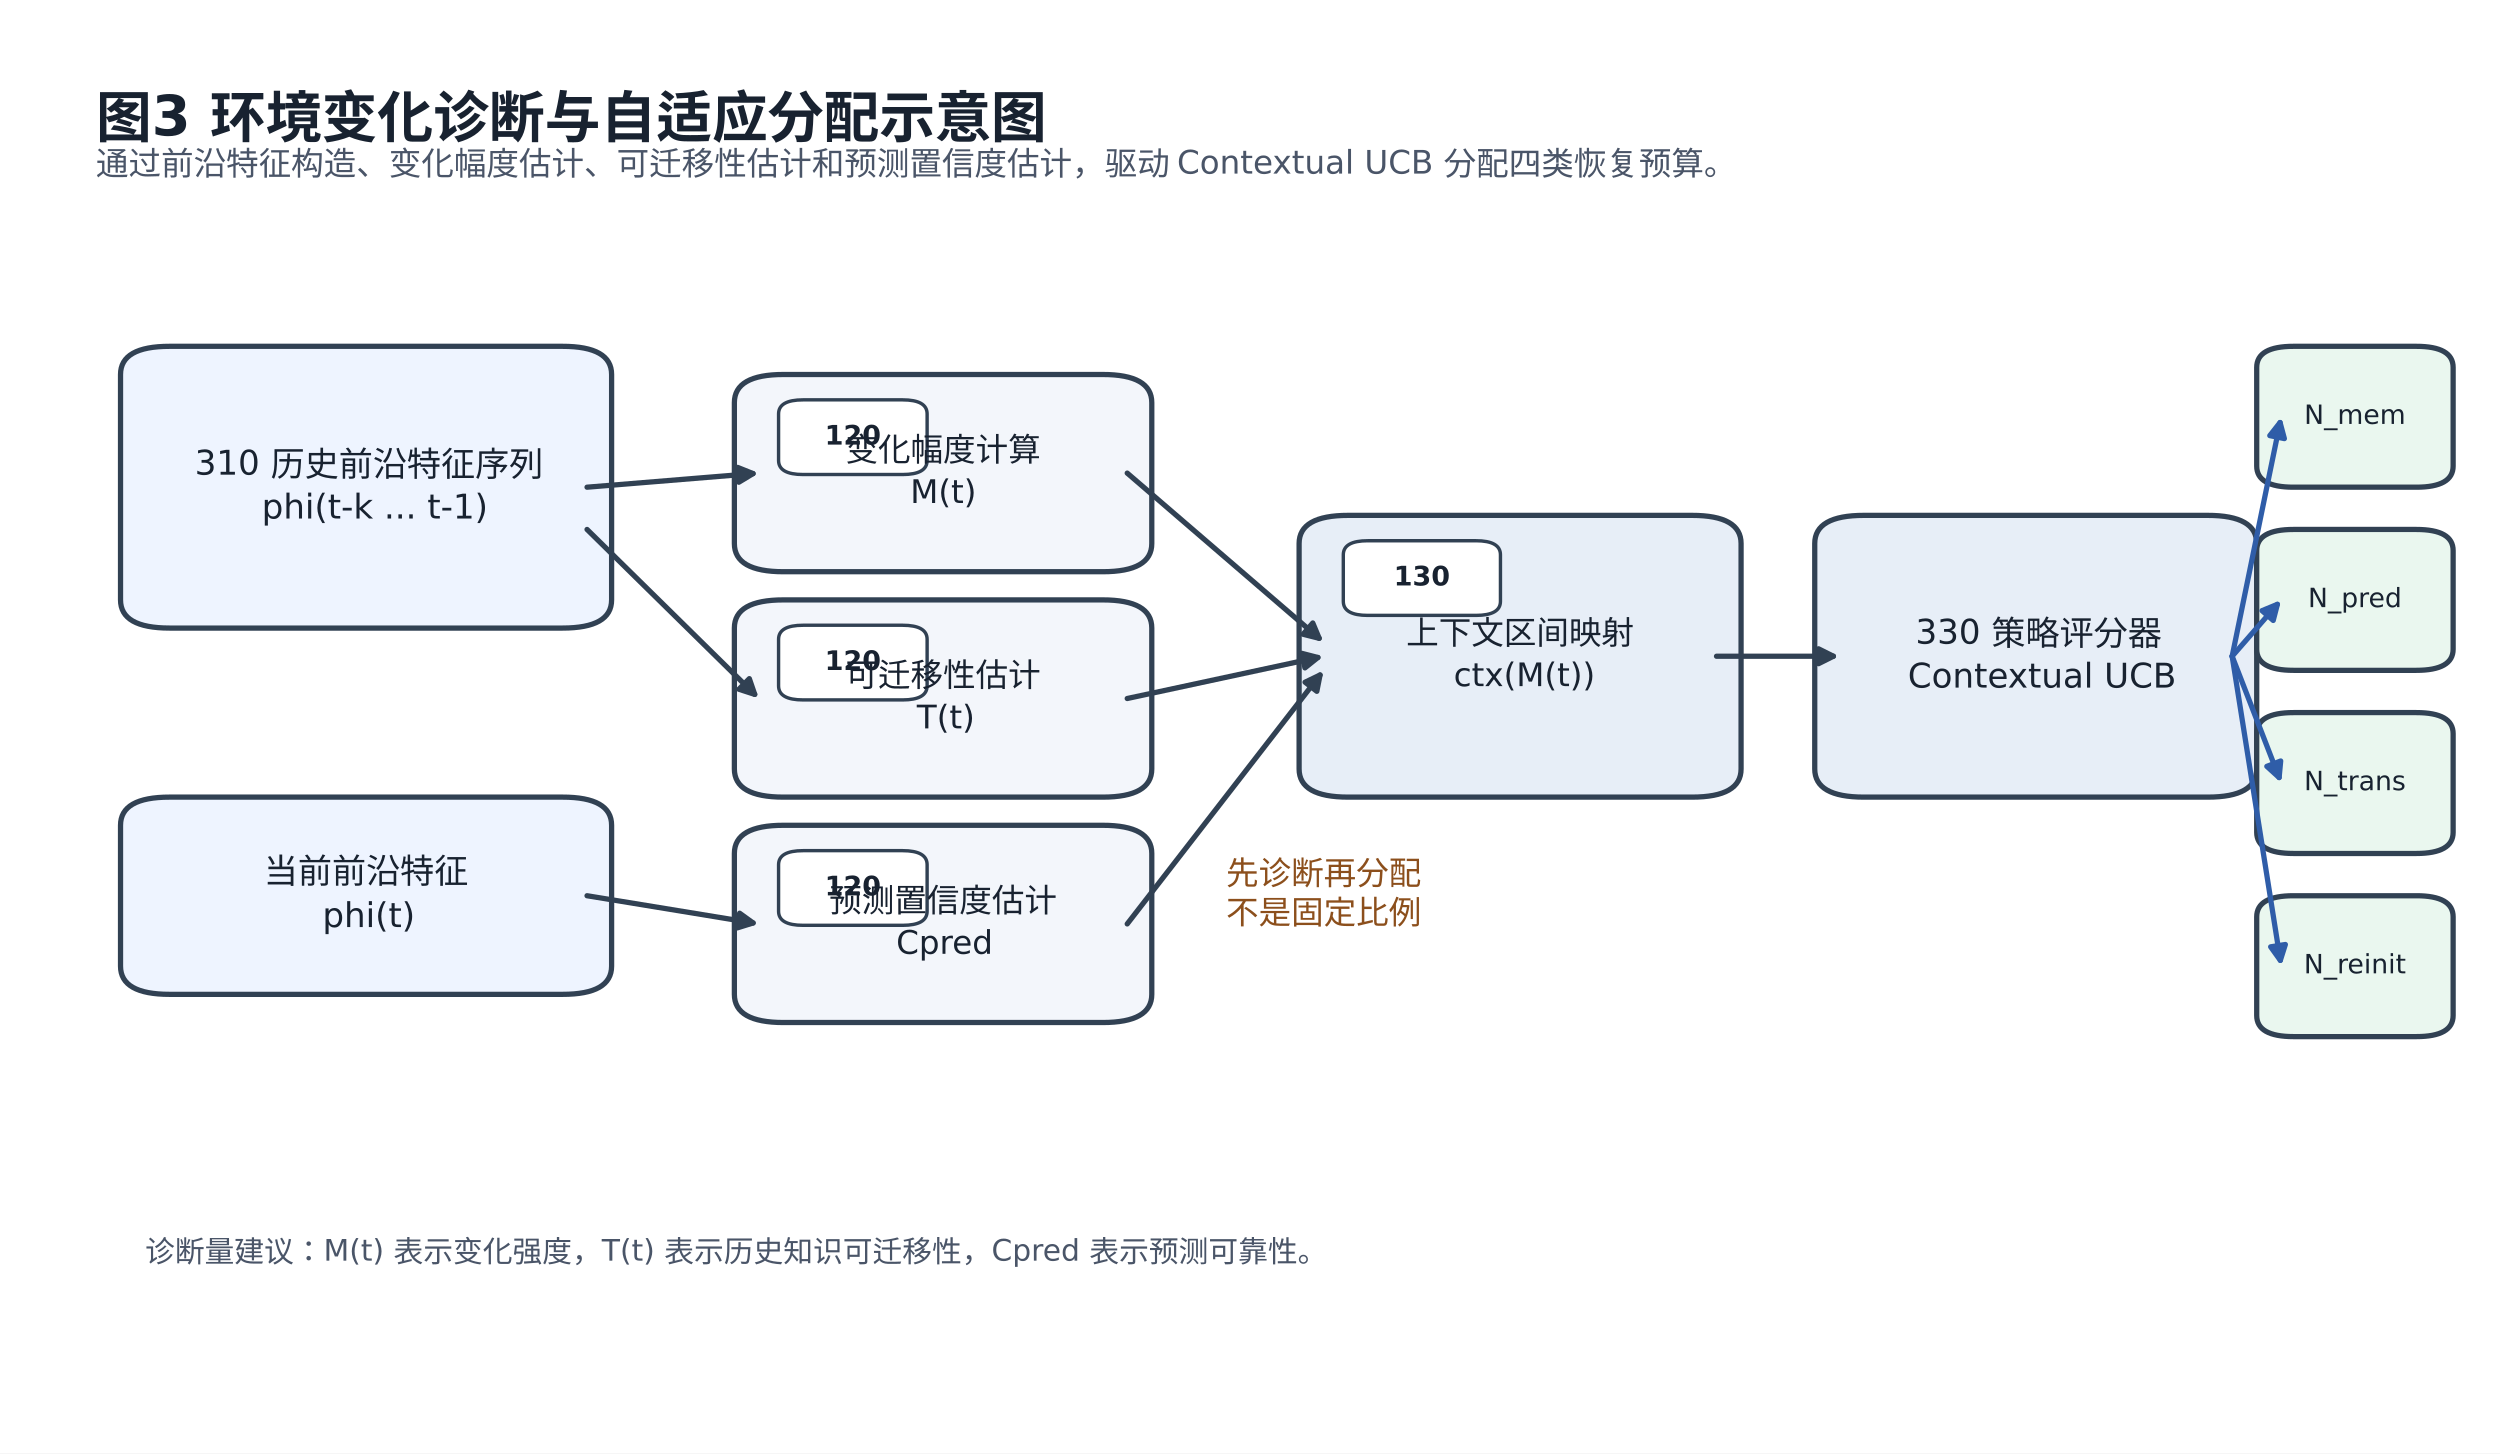
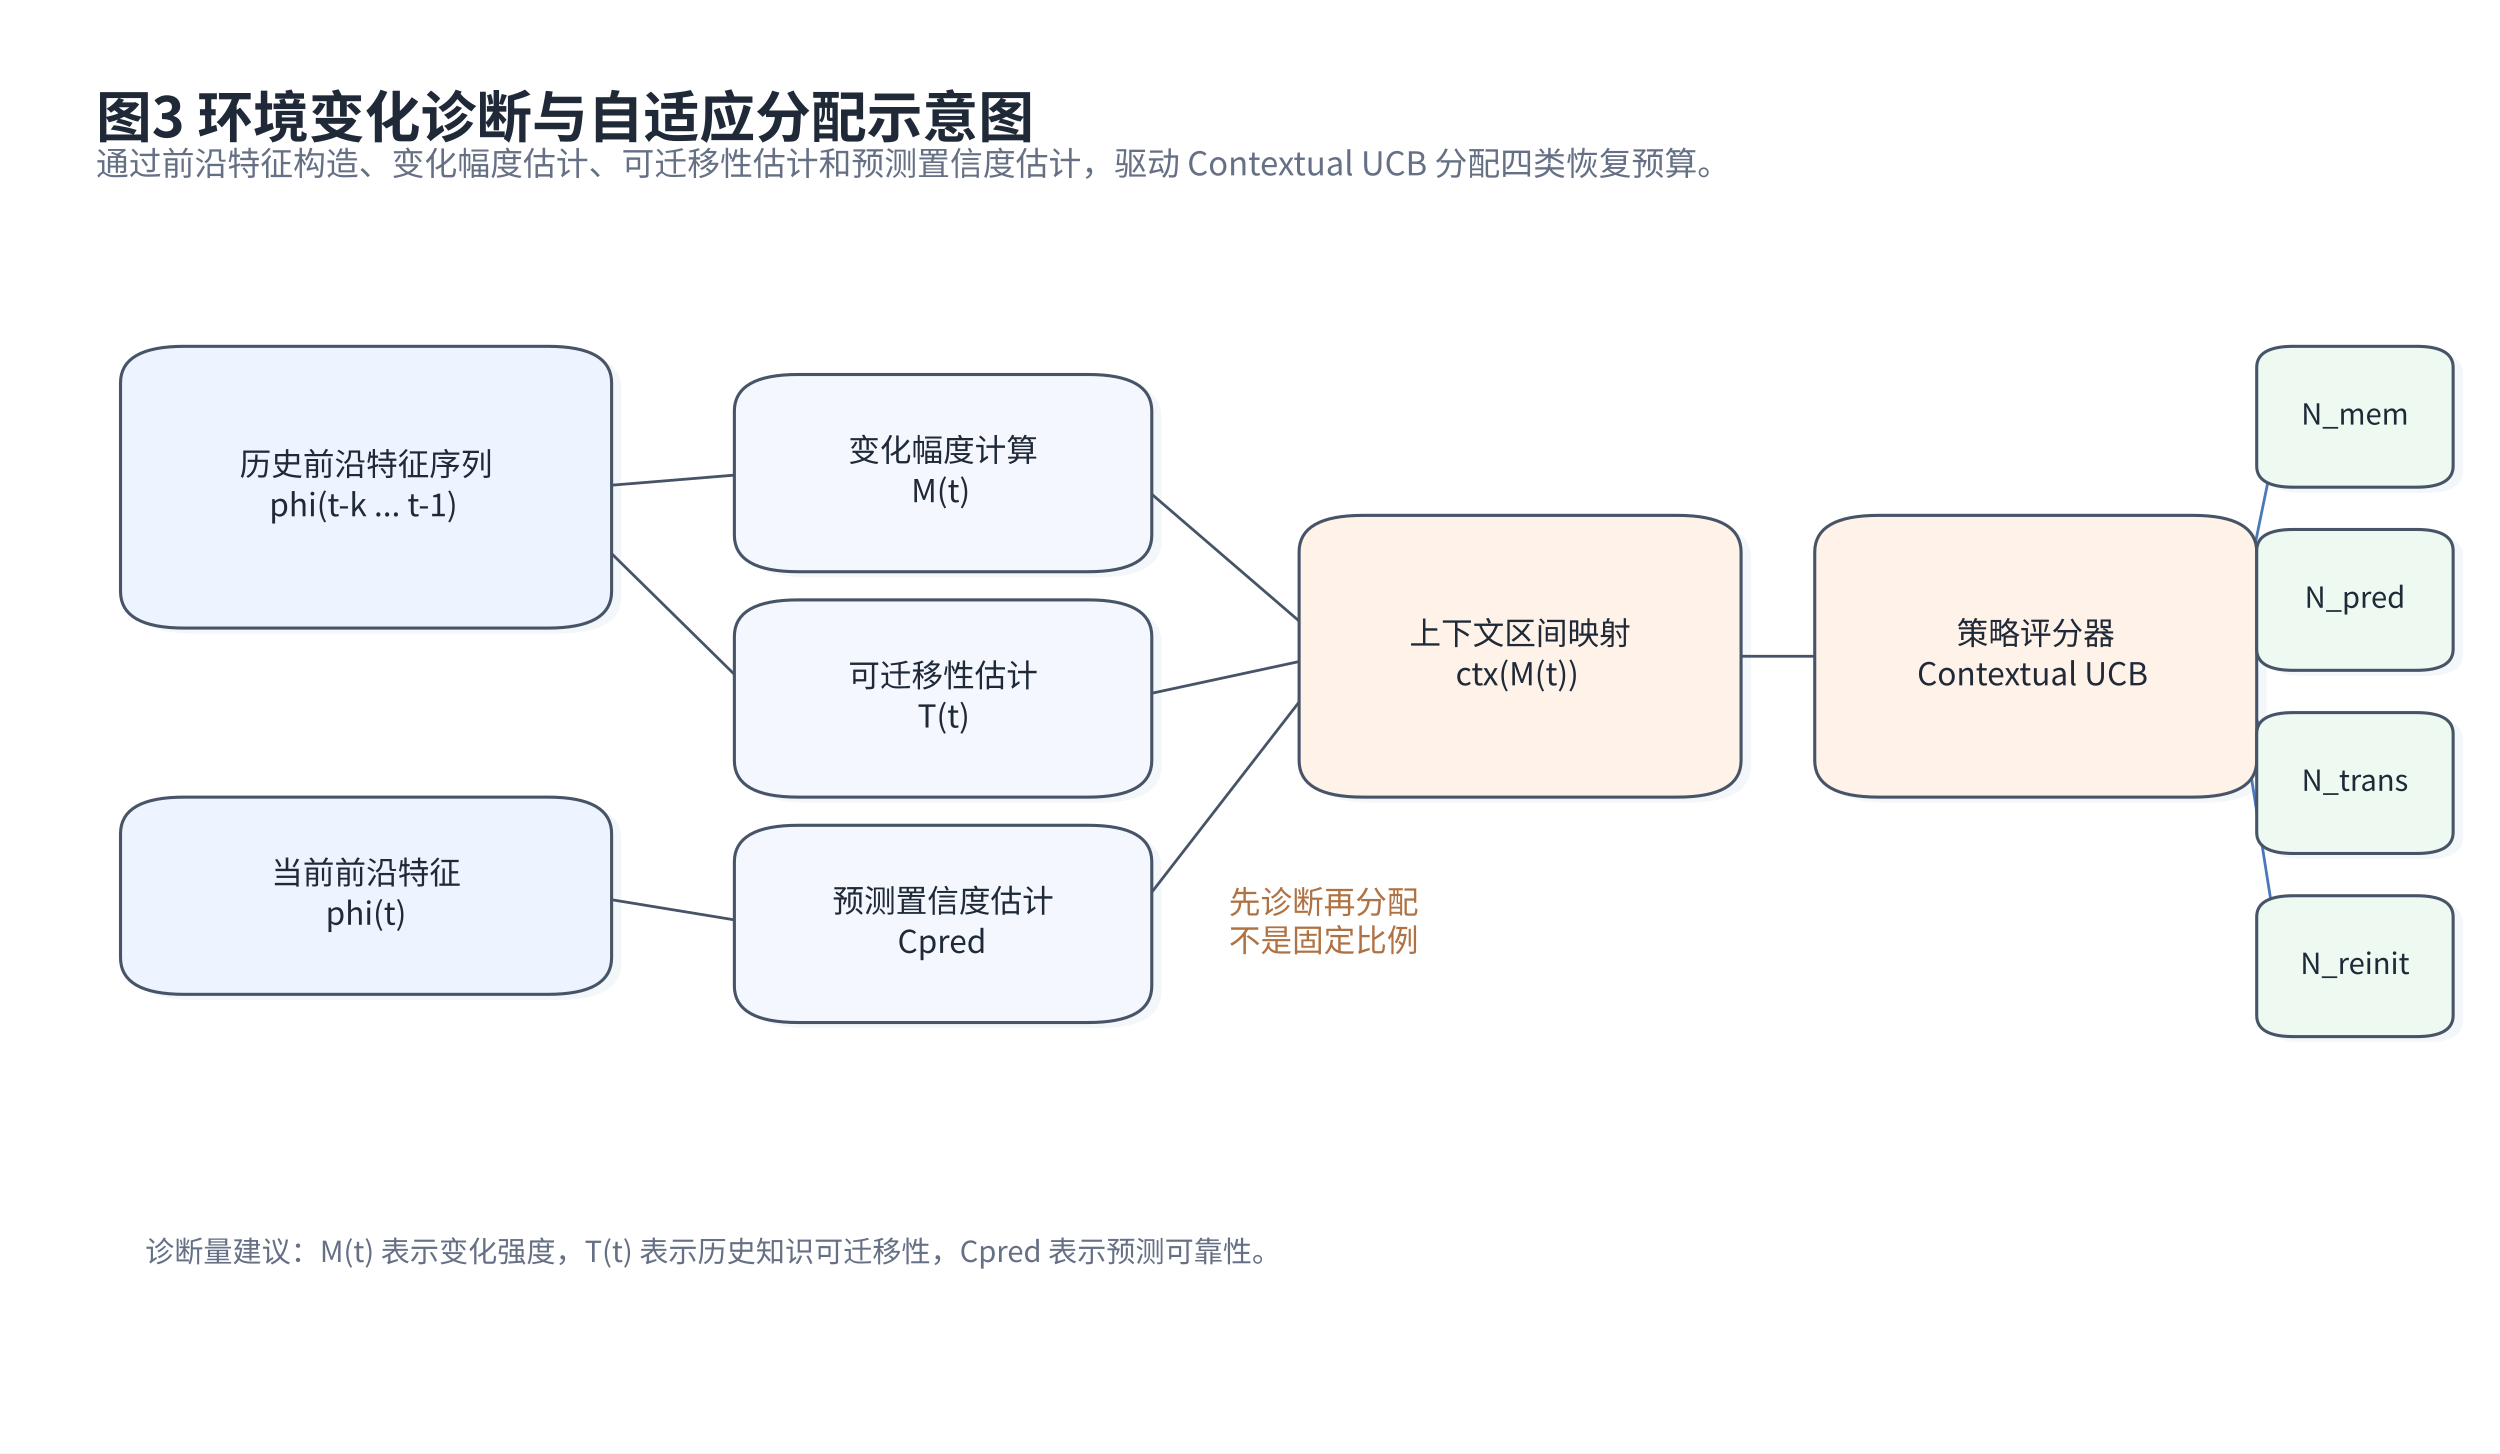
<svg xmlns="http://www.w3.org/2000/svg" width="806.76pt" height="469.008pt" viewBox="0 0 806.76 469.008" version="1.1">
  <defs>
    <style type="text/css">*{stroke-linejoin: round; stroke-linecap: butt}</style>
  </defs>
  <g id="figure_1">
    <g id="patch_1">
      <path d="M 0 469.008  L 806.76 469.008  L 806.76 -0  L 0 -0  z " style="fill: #ffffff" />
    </g>
    <g id="axes_1">
      <g id="patch_2">
-         <path d="M 54.742 202.681  L 181.519 202.681  Q 197.366 202.681 197.366 193.589  L 197.366 120.852  Q 197.366 111.76 181.519 111.76  L 54.742 111.76  Q 38.894 111.76 38.894 120.852  L 38.894 193.589  Q 38.894 202.681 54.742 202.681  z " clip-path="url(#p47628102df)" style="fill: #eef4ff; stroke: #314153; stroke-width: 1.7; stroke-linejoin: miter" />
+         <path d="M 62.665 204.5  L 179.934 204.5  Q 200.536 204.5 200.536 192.68  L 200.536 125.398  Q 200.536 113.578 179.934 113.578  L 62.665 113.578  Q 42.064 113.578 42.064 125.398  L 42.064 192.68  Q 42.064 204.5 62.665 204.5  z " clip-path="url(#p1133ccd5e0)" style="fill: #dfe7f1; opacity: 0.35" />
      </g>
      <g id="patch_3">
-         <path d="M 54.742 320.88  L 181.519 320.88  Q 197.366 320.88 197.366 311.787  L 197.366 266.327  Q 197.366 257.234 181.519 257.234  L 54.742 257.234  Q 38.894 257.234 38.894 266.327  L 38.894 311.787  Q 38.894 320.88 54.742 320.88  z " clip-path="url(#p47628102df)" style="fill: #eef4ff; stroke: #314153; stroke-width: 1.7; stroke-linejoin: miter" />
+         <path d="M 62.665 322.698  L 179.934 322.698  Q 200.536 322.698 200.536 310.878  L 200.536 270.873  Q 200.536 259.053 179.934 259.053  L 62.665 259.053  Q 42.064 259.053 42.064 270.873  L 42.064 310.878  Q 42.064 322.698 62.665 322.698  z " clip-path="url(#p1133ccd5e0)" style="fill: #dfe7f1; opacity: 0.35" />
      </g>
      <g id="patch_4">
-         <path d="M 252.832 184.497  L 355.838 184.497  Q 371.686 184.497 371.686 175.405  L 371.686 129.944  Q 371.686 120.852 355.838 120.852  L 252.832 120.852  Q 236.984 120.852 236.984 129.944  L 236.984 175.405  Q 236.984 184.497 252.832 184.497  z " clip-path="url(#p47628102df)" style="fill: #f3f6fb; stroke: #314153; stroke-width: 1.7; stroke-linejoin: miter" />
+         <path d="M 260.755 186.316  L 354.254 186.316  Q 374.855 186.316 374.855 174.496  L 374.855 134.49  Q 374.855 122.67 354.254 122.67  L 260.755 122.67  Q 240.154 122.67 240.154 134.49  L 240.154 174.496  Q 240.154 186.316 260.755 186.316  z " clip-path="url(#p1133ccd5e0)" style="fill: #dfe7f1; opacity: 0.35" />
      </g>
      <g id="patch_5">
-         <path d="M 259.17 153.129  L 291.261 153.129  Q 299.185 153.129 299.185 148.583  L 299.185 133.581  Q 299.185 129.035 291.261 129.035  L 259.17 129.035  Q 251.247 129.035 251.247 133.581  L 251.247 148.583  Q 251.247 153.129 259.17 153.129  z " clip-path="url(#p47628102df)" style="fill: #ffffff; stroke: #314153; stroke-width: 1.1; stroke-linejoin: miter" />
+         <path d="M 260.755 259.053  L 354.254 259.053  Q 374.855 259.053 374.855 247.233  L 374.855 207.228  Q 374.855 195.408 354.254 195.408  L 260.755 195.408  Q 240.154 195.408 240.154 207.228  L 240.154 247.233  Q 240.154 259.053 260.755 259.053  z " clip-path="url(#p1133ccd5e0)" style="fill: #dfe7f1; opacity: 0.35" />
      </g>
      <g id="patch_6">
-         <path d="M 252.832 257.234  L 355.838 257.234  Q 371.686 257.234 371.686 248.142  L 371.686 202.681  Q 371.686 193.589 355.838 193.589  L 252.832 193.589  Q 236.984 193.589 236.984 202.681  L 236.984 248.142  Q 236.984 257.234 252.832 257.234  z " clip-path="url(#p47628102df)" style="fill: #f3f6fb; stroke: #314153; stroke-width: 1.7; stroke-linejoin: miter" />
+         <path d="M 260.755 331.79  L 354.254 331.79  Q 374.855 331.79 374.855 319.97  L 374.855 279.965  Q 374.855 268.145 354.254 268.145  L 260.755 268.145  Q 240.154 268.145 240.154 279.965  L 240.154 319.97  Q 240.154 331.79 260.755 331.79  z " clip-path="url(#p1133ccd5e0)" style="fill: #dfe7f1; opacity: 0.35" />
      </g>
      <g id="patch_7">
-         <path d="M 259.17 225.866  L 291.261 225.866  Q 299.185 225.866 299.185 221.32  L 299.185 206.318  Q 299.185 201.772 291.261 201.772  L 259.17 201.772  Q 251.247 201.772 251.247 206.318  L 251.247 221.32  Q 251.247 225.866 259.17 225.866  z " clip-path="url(#p47628102df)" style="fill: #ffffff; stroke: #314153; stroke-width: 1.1; stroke-linejoin: miter" />
+         <path d="M 442.998 259.053  L 544.42 259.053  Q 565.021 259.053 565.021 247.233  L 565.021 179.951  Q 565.021 168.131 544.42 168.131  L 442.998 168.131  Q 422.397 168.131 422.397 179.951  L 422.397 247.233  Q 422.397 259.053 442.998 259.053  z " clip-path="url(#p1133ccd5e0)" style="fill: #dfe7f1; opacity: 0.35" />
      </g>
      <g id="patch_8">
-         <path d="M 252.832 329.972  L 355.838 329.972  Q 371.686 329.972 371.686 320.88  L 371.686 275.419  Q 371.686 266.327 355.838 266.327  L 252.832 266.327  Q 236.984 266.327 236.984 275.419  L 236.984 320.88  Q 236.984 329.972 252.832 329.972  z " clip-path="url(#p47628102df)" style="fill: #f3f6fb; stroke: #314153; stroke-width: 1.7; stroke-linejoin: miter" />
+         <path d="M 609.394 259.053  L 710.816 259.053  Q 731.417 259.053 731.417 247.233  L 731.417 179.951  Q 731.417 168.131 710.816 168.131  L 609.394 168.131  Q 588.792 168.131 588.792 179.951  L 588.792 247.233  Q 588.792 259.053 609.394 259.053  z " clip-path="url(#p1133ccd5e0)" style="fill: #dfe7f1; opacity: 0.35" />
      </g>
      <g id="patch_9">
-         <path d="M 259.17 298.604  L 291.261 298.604  Q 299.185 298.604 299.185 294.058  L 299.185 279.056  Q 299.185 274.51 291.261 274.51  L 259.17 274.51  Q 251.247 274.51 251.247 279.056  L 251.247 294.058  Q 251.247 298.604 259.17 298.604  z " clip-path="url(#p47628102df)" style="fill: #ffffff; stroke: #314153; stroke-width: 1.1; stroke-linejoin: miter" />
+         <path d="M 743.302 159.039  L 782.92 159.039  Q 794.806 159.039 794.806 152.22  L 794.806 120.397  Q 794.806 113.578 782.92 113.578  L 743.302 113.578  Q 731.417 113.578 731.417 120.397  L 731.417 152.22  Q 731.417 159.039 743.302 159.039  z " clip-path="url(#p1133ccd5e0)" style="fill: #dfe7f1; opacity: 0.35" />
      </g>
      <g id="patch_10">
-         <path d="M 435.074 257.234  L 546.005 257.234  Q 561.852 257.234 561.852 248.142  L 561.852 175.405  Q 561.852 166.313 546.005 166.313  L 435.074 166.313  Q 419.227 166.313 419.227 175.405  L 419.227 248.142  Q 419.227 257.234 435.074 257.234  z " clip-path="url(#p47628102df)" style="fill: #e7eef7; stroke: #314153; stroke-width: 1.7; stroke-linejoin: miter" />
+         <path d="M 743.302 218.138  L 782.92 218.138  Q 794.806 218.138 794.806 211.319  L 794.806 179.496  Q 794.806 172.677 782.92 172.677  L 743.302 172.677  Q 731.417 172.677 731.417 179.496  L 731.417 211.319  Q 731.417 218.138 743.302 218.138  z " clip-path="url(#p1133ccd5e0)" style="fill: #dfe7f1; opacity: 0.35" />
      </g>
      <g id="patch_11">
-         <path d="M 441.413 198.59  L 476.277 198.59  Q 484.201 198.59 484.201 194.044  L 484.201 179.042  Q 484.201 174.496 476.277 174.496  L 441.413 174.496  Q 433.49 174.496 433.49 179.042  L 433.49 194.044  Q 433.49 198.59 441.413 198.59  z " clip-path="url(#p47628102df)" style="fill: #ffffff; stroke: #314153; stroke-width: 1.1; stroke-linejoin: miter" />
+         <path d="M 743.302 277.237  L 782.92 277.237  Q 794.806 277.237 794.806 270.418  L 794.806 238.595  Q 794.806 231.776 782.92 231.776  L 743.302 231.776  Q 731.417 231.776 731.417 238.595  L 731.417 270.418  Q 731.417 277.237 743.302 277.237  z " clip-path="url(#p1133ccd5e0)" style="fill: #dfe7f1; opacity: 0.35" />
      </g>
      <g id="patch_12">
-         <path d="M 601.47 257.234  L 712.4 257.234  Q 728.248 257.234 728.248 248.142  L 728.248 175.405  Q 728.248 166.313 712.4 166.313  L 601.47 166.313  Q 585.623 166.313 585.623 175.405  L 585.623 248.142  Q 585.623 257.234 601.47 257.234  z " clip-path="url(#p47628102df)" style="fill: #e7eef7; stroke: #314153; stroke-width: 1.7; stroke-linejoin: miter" />
+         <path d="M 743.302 336.336  L 782.92 336.336  Q 794.806 336.336 794.806 329.517  L 794.806 297.695  Q 794.806 290.875 782.92 290.875  L 743.302 290.875  Q 731.417 290.875 731.417 297.695  L 731.417 329.517  Q 731.417 336.336 743.302 336.336  z " clip-path="url(#p1133ccd5e0)" style="fill: #dfe7f1; opacity: 0.35" />
      </g>
      <g id="patch_13">
-         <path d="M 740.133 157.221  L 779.751 157.221  Q 791.636 157.221 791.636 150.402  L 791.636 118.579  Q 791.636 111.76 779.751 111.76  L 740.133 111.76  Q 728.248 111.76 728.248 118.579  L 728.248 150.402  Q 728.248 157.221 740.133 157.221  z " clip-path="url(#p47628102df)" style="fill: #eaf7ef; stroke: #314153; stroke-width: 1.7; stroke-linejoin: miter" />
+         <path d="M 191.437 157.057  Q 217.175 154.948 241.911 152.92  " clip-path="url(#p1133ccd5e0)" style="fill: none; stroke: #475467; stroke-width: 0.9; stroke-linecap: round" />
+         <path d="M 238.591 151.587  L 241.911 152.92  L 238.852 154.776  z " clip-path="url(#p1133ccd5e0)" style="fill: #475467; stroke: #475467; stroke-width: 0.9; stroke-linecap: round" />
      </g>
      <g id="patch_14">
-         <path d="M 740.133 216.32  L 779.751 216.32  Q 791.636 216.32 791.636 209.501  L 791.636 177.678  Q 791.636 170.859 779.751 170.859  L 740.133 170.859  Q 728.248 170.859 728.248 177.678  L 728.248 209.501  Q 728.248 216.32 740.133 216.32  z " clip-path="url(#p47628102df)" style="fill: #eaf7ef; stroke: #314153; stroke-width: 1.7; stroke-linejoin: miter" />
+         <path d="M 190.868 172.261  Q 217.174 198.134 242.762 223.302  " clip-path="url(#p1133ccd5e0)" style="fill: none; stroke: #475467; stroke-width: 0.9; stroke-linecap: round" />
+         <path d="M 241.603 219.917  L 242.762 223.302  L 239.359 222.198  z " clip-path="url(#p1133ccd5e0)" style="fill: #475467; stroke: #475467; stroke-width: 0.9; stroke-linecap: round" />
      </g>
      <g id="patch_15">
-         <path d="M 740.133 275.419  L 779.751 275.419  Q 791.636 275.419 791.636 268.6  L 791.636 236.777  Q 791.636 229.958 779.751 229.958  L 740.133 229.958  Q 728.248 229.958 728.248 236.777  L 728.248 268.6  Q 728.248 275.419 740.133 275.419  z " clip-path="url(#p47628102df)" style="fill: #eaf7ef; stroke: #314153; stroke-width: 1.7; stroke-linejoin: miter" />
+         <path d="M 191.416 289.38  Q 217.175 293.603 241.94 297.663  " clip-path="url(#p1133ccd5e0)" style="fill: none; stroke: #475467; stroke-width: 0.9; stroke-linecap: round" />
+         <path d="M 239.041 295.566  L 241.94 297.663  L 238.523 298.724  z " clip-path="url(#p1133ccd5e0)" style="fill: #475467; stroke: #475467; stroke-width: 0.9; stroke-linecap: round" />
      </g>
      <g id="patch_16">
-         <path d="M 740.133 334.518  L 779.751 334.518  Q 791.636 334.518 791.636 327.699  L 791.636 295.876  Q 791.636 289.057 779.751 289.057  L 740.133 289.057  Q 728.248 289.057 728.248 295.876  L 728.248 327.699  Q 728.248 334.518 740.133 334.518  z " clip-path="url(#p47628102df)" style="fill: #eaf7ef; stroke: #314153; stroke-width: 1.7; stroke-linejoin: miter" />
+         <path d="M 365.277 153.978  Q 395.457 179.951 424.874 205.268  " clip-path="url(#p1133ccd5e0)" style="fill: none; stroke: #475467; stroke-width: 0.9; stroke-linecap: round" />
+         <path d="M 423.492 201.968  L 424.874 205.268  L 421.405 204.393  z " clip-path="url(#p1133ccd5e0)" style="fill: #475467; stroke: #475467; stroke-width: 0.9; stroke-linecap: round" />
      </g>
      <g id="patch_17">
-         <path d="M 189.443 157.221  Q 217.175 154.948 243.014 152.83  " clip-path="url(#p47628102df)" style="fill: none; stroke: #314153; stroke-width: 1.7; stroke-linecap: round" />
-         <path d="M 238.034 150.83  L 243.014 152.83  L 238.426 155.614  z " clip-path="url(#p47628102df)" style="fill: #314153; stroke: #314153; stroke-width: 1.7; stroke-linecap: round" />
+         <path d="M 365.716 224.991  Q 395.457 218.593 424.213 212.406  " clip-path="url(#p1133ccd5e0)" style="fill: none; stroke: #475467; stroke-width: 0.9; stroke-linecap: round" />
+         <path d="M 420.749 211.514  L 424.213 212.406  L 421.422 214.643  z " clip-path="url(#p1133ccd5e0)" style="fill: #475467; stroke: #475467; stroke-width: 0.9; stroke-linecap: round" />
      </g>
      <g id="patch_18">
-         <path d="M 189.443 170.859  Q 217.175 198.135 243.553 224.079  " clip-path="url(#p47628102df)" style="fill: none; stroke: #314153; stroke-width: 1.7; stroke-linecap: round" />
-         <path d="M 241.814 219.002  L 243.553 224.079  L 238.448 222.424  z " clip-path="url(#p47628102df)" style="fill: #314153; stroke: #314153; stroke-width: 1.7; stroke-linecap: round" />
+         <path d="M 364.987 296.568  Q 395.457 257.234 425.311 218.695  " clip-path="url(#p1133ccd5e0)" style="fill: none; stroke: #475467; stroke-width: 0.9; stroke-linecap: round" />
+         <path d="M 422.086 220.245  L 425.311 218.695  L 424.616 222.204  z " clip-path="url(#p1133ccd5e0)" style="fill: #475467; stroke: #475467; stroke-width: 0.9; stroke-linecap: round" />
      </g>
      <g id="patch_19">
-         <path d="M 189.443 289.057  Q 217.175 293.603 243.032 297.842  " clip-path="url(#p47628102df)" style="fill: none; stroke: #314153; stroke-width: 1.7; stroke-linecap: round" />
-         <path d="M 238.684 294.697  L 243.032 297.842  L 237.907 299.434  z " clip-path="url(#p47628102df)" style="fill: #314153; stroke: #314153; stroke-width: 1.7; stroke-linecap: round" />
+         <path d="M 555.926 211.774  Q 573.737 211.774 590.542 211.774  " clip-path="url(#p1133ccd5e0)" style="fill: none; stroke: #475467; stroke-width: 0.9; stroke-linecap: round" />
+         <path d="M 587.342 210.174  L 590.542 211.774  L 587.342 213.374  z " clip-path="url(#p1133ccd5e0)" style="fill: #475467; stroke: #475467; stroke-width: 0.9; stroke-linecap: round" />
      </g>
      <g id="patch_20">
-         <path d="M 363.762 152.675  Q 395.456 179.951 425.71 205.988  " clip-path="url(#p47628102df)" style="fill: none; stroke: #314153; stroke-width: 1.7; stroke-linecap: round" />
-         <path d="M 423.638 201.038  L 425.71 205.988  L 420.506 204.676  z " clip-path="url(#p47628102df)" style="fill: #314153; stroke: #314153; stroke-width: 1.7; stroke-linecap: round" />
+         <path d="M 720.725 209.816  Q 728.247 173.135 735.567 137.439  " clip-path="url(#p1133ccd5e0)" style="fill: none; stroke: #4a78b8; stroke-width: 0.9; stroke-linecap: round" />
+         <path d="M 733.356 140.252  L 735.567 137.439  L 736.491 140.895  z " clip-path="url(#p1133ccd5e0)" style="fill: #4a78b8; stroke: #4a78b8; stroke-width: 0.9; stroke-linecap: round" />
      </g>
      <g id="patch_21">
-         <path d="M 363.762 225.412  Q 395.456 218.593 425.293 212.173  " clip-path="url(#p47628102df)" style="fill: none; stroke: #314153; stroke-width: 1.7; stroke-linecap: round" />
-         <path d="M 420.095 210.837  L 425.293 212.173  L 421.105 215.529  z " clip-path="url(#p47628102df)" style="fill: #314153; stroke: #314153; stroke-width: 1.7; stroke-linecap: round" />
+         <path d="M 721.638 210.266  Q 728.247 202.682 734.195 195.856  " clip-path="url(#p1133ccd5e0)" style="fill: none; stroke: #4a78b8; stroke-width: 0.9; stroke-linecap: round" />
+         <path d="M 730.887 197.218  L 734.195 195.856  L 733.299 199.32  z " clip-path="url(#p1133ccd5e0)" style="fill: #4a78b8; stroke: #4a78b8; stroke-width: 0.9; stroke-linecap: round" />
      </g>
      <g id="patch_22">
-         <path d="M 363.762 298.149  Q 395.456 257.234 425.987 217.822  " clip-path="url(#p47628102df)" style="fill: none; stroke: #314153; stroke-width: 1.7; stroke-linecap: round" />
-         <path d="M 421.15 220.147  L 425.987 217.822  L 424.945 223.087  z " clip-path="url(#p47628102df)" style="fill: #314153; stroke: #314153; stroke-width: 1.7; stroke-linecap: round" />
+         <path d="M 721.047 213.639  Q 728.247 232.231 735.085 249.884  " clip-path="url(#p1133ccd5e0)" style="fill: none; stroke: #4a78b8; stroke-width: 0.9; stroke-linecap: round" />
+         <path d="M 735.421 246.322  L 735.085 249.884  L 732.437 247.478  z " clip-path="url(#p1133ccd5e0)" style="fill: #4a78b8; stroke: #4a78b8; stroke-width: 0.9; stroke-linecap: round" />
      </g>
      <g id="patch_23">
-         <path d="M 553.928 211.774  Q 573.737 211.774 591.646 211.774  " clip-path="url(#p47628102df)" style="fill: none; stroke: #314153; stroke-width: 1.7; stroke-linecap: round" />
-         <path d="M 586.846 209.374  L 591.646 211.774  L 586.846 214.174  z " clip-path="url(#p47628102df)" style="fill: #314153; stroke: #314153; stroke-width: 1.7; stroke-linecap: round" />
+         <path d="M 720.637 213.748  Q 728.247 261.779 735.7 308.816  " clip-path="url(#p1133ccd5e0)" style="fill: none; stroke: #4a78b8; stroke-width: 0.9; stroke-linecap: round" />
+         <path d="M 736.78 305.405  L 735.7 308.816  L 733.619 305.906  z " clip-path="url(#p1133ccd5e0)" style="fill: #4a78b8; stroke: #4a78b8; stroke-width: 0.9; stroke-linecap: round" />
      </g>
      <g id="patch_24">
-         <path d="M 720.324 211.774  Q 728.248 173.132 735.789 136.352  " clip-path="url(#p47628102df)" style="fill: none; stroke: #2f5da8; stroke-width: 1.7; stroke-linecap: round" />
-         <path d="M 732.474 140.572  L 735.789 136.352  L 737.176 141.536  z " clip-path="url(#p47628102df)" style="fill: #2f5da8; stroke: #2f5da8; stroke-width: 1.7; stroke-linecap: round" />
+         <path d="M 59.496 202.681  L 176.765 202.681  Q 197.366 202.681 197.366 190.862  L 197.366 123.58  Q 197.366 111.76 176.765 111.76  L 59.496 111.76  Q 38.894 111.76 38.894 123.58  L 38.894 190.862  Q 38.894 202.681 59.496 202.681  z " clip-path="url(#p1133ccd5e0)" style="fill: #edf4ff; stroke: #475467; stroke-linejoin: miter" />
      </g>
      <g id="patch_25">
-         <path d="M 720.324 211.774  Q 728.248 202.681 734.922 195.022  " clip-path="url(#p47628102df)" style="fill: none; stroke: #2f5da8; stroke-width: 1.7; stroke-linecap: round" />
-         <path d="M 729.96 197.064  L 734.922 195.022  L 733.578 200.218  z " clip-path="url(#p47628102df)" style="fill: #2f5da8; stroke: #2f5da8; stroke-width: 1.7; stroke-linecap: round" />
+         <path d="M 59.496 320.88  L 176.765 320.88  Q 197.366 320.88 197.366 309.06  L 197.366 269.054  Q 197.366 257.234 176.765 257.234  L 59.496 257.234  Q 38.894 257.234 38.894 269.054  L 38.894 309.06  Q 38.894 320.88 59.496 320.88  z " clip-path="url(#p1133ccd5e0)" style="fill: #edf4ff; stroke: #475467; stroke-linejoin: miter" />
      </g>
      <g id="patch_26">
-         <path d="M 720.324 211.774  Q 728.248 232.231 735.485 250.916  " clip-path="url(#p47628102df)" style="fill: none; stroke: #2f5da8; stroke-width: 1.7; stroke-linecap: round" />
-         <path d="M 735.989 245.573  L 735.485 250.916  L 731.513 247.307  z " clip-path="url(#p47628102df)" style="fill: #2f5da8; stroke: #2f5da8; stroke-width: 1.7; stroke-linecap: round" />
+         <path d="M 257.586 184.497  L 351.084 184.497  Q 371.686 184.497 371.686 172.677  L 371.686 132.672  Q 371.686 120.852 351.084 120.852  L 257.586 120.852  Q 236.984 120.852 236.984 132.672  L 236.984 172.677  Q 236.984 184.497 257.586 184.497  z " clip-path="url(#p1133ccd5e0)" style="fill: #f4f8fe; stroke: #475467; stroke-linejoin: miter" />
      </g>
      <g id="patch_27">
-         <path d="M 720.324 211.774  Q 728.248 261.78 735.874 309.91  " clip-path="url(#p47628102df)" style="fill: none; stroke: #2f5da8; stroke-width: 1.7; stroke-linecap: round" />
-         <path d="M 737.493 304.794  L 735.874 309.91  L 732.752 305.545  z " clip-path="url(#p47628102df)" style="fill: #2f5da8; stroke: #2f5da8; stroke-width: 1.7; stroke-linecap: round" />
+         <path d="M 257.586 257.234  L 351.084 257.234  Q 371.686 257.234 371.686 245.415  L 371.686 205.409  Q 371.686 193.589 351.084 193.589  L 257.586 193.589  Q 236.984 193.589 236.984 205.409  L 236.984 245.415  Q 236.984 257.234 257.586 257.234  z " clip-path="url(#p1133ccd5e0)" style="fill: #f4f8fe; stroke: #475467; stroke-linejoin: miter" />
+       </g>
+       <g id="patch_28">
+         <path d="M 257.586 329.972  L 351.084 329.972  Q 371.686 329.972 371.686 318.152  L 371.686 278.146  Q 371.686 266.327 351.084 266.327  L 257.586 266.327  Q 236.984 266.327 236.984 278.146  L 236.984 318.152  Q 236.984 329.972 257.586 329.972  z " clip-path="url(#p1133ccd5e0)" style="fill: #f4f8fe; stroke: #475467; stroke-linejoin: miter" />
+       </g>
+       <g id="patch_29">
+         <path d="M 439.829 257.234  L 541.251 257.234  Q 561.852 257.234 561.852 245.415  L 561.852 178.133  Q 561.852 166.313 541.251 166.313  L 439.829 166.313  Q 419.227 166.313 419.227 178.133  L 419.227 245.415  Q 419.227 257.234 439.829 257.234  z " clip-path="url(#p1133ccd5e0)" style="fill: #fff2e8; stroke: #475467; stroke-linejoin: miter" />
+       </g>
+       <g id="patch_30">
+         <path d="M 606.224 257.234  L 707.646 257.234  Q 728.248 257.234 728.248 245.415  L 728.248 178.133  Q 728.248 166.313 707.646 166.313  L 606.224 166.313  Q 585.623 166.313 585.623 178.133  L 585.623 245.415  Q 585.623 257.234 606.224 257.234  z " clip-path="url(#p1133ccd5e0)" style="fill: #fff2e8; stroke: #475467; stroke-linejoin: miter" />
+       </g>
+       <g id="patch_31">
+         <path d="M 740.133 157.221  L 779.751 157.221  Q 791.636 157.221 791.636 150.402  L 791.636 118.579  Q 791.636 111.76 779.751 111.76  L 740.133 111.76  Q 728.248 111.76 728.248 118.579  L 728.248 150.402  Q 728.248 157.221 740.133 157.221  z " clip-path="url(#p1133ccd5e0)" style="fill: #eef9f1; stroke: #475467; stroke-linejoin: miter" />
+       </g>
+       <g id="patch_32">
+         <path d="M 740.133 216.32  L 779.751 216.32  Q 791.636 216.32 791.636 209.501  L 791.636 177.678  Q 791.636 170.859 779.751 170.859  L 740.133 170.859  Q 728.248 170.859 728.248 177.678  L 728.248 209.501  Q 728.248 216.32 740.133 216.32  z " clip-path="url(#p1133ccd5e0)" style="fill: #eef9f1; stroke: #475467; stroke-linejoin: miter" />
+       </g>
+       <g id="patch_33">
+         <path d="M 740.133 275.419  L 779.751 275.419  Q 791.636 275.419 791.636 268.6  L 791.636 236.777  Q 791.636 229.958 779.751 229.958  L 740.133 229.958  Q 728.248 229.958 728.248 236.777  L 728.248 268.6  Q 728.248 275.419 740.133 275.419  z " clip-path="url(#p1133ccd5e0)" style="fill: #eef9f1; stroke: #475467; stroke-linejoin: miter" />
+       </g>
+       <g id="patch_34">
+         <path d="M 740.133 334.518  L 779.751 334.518  Q 791.636 334.518 791.636 327.699  L 791.636 295.876  Q 791.636 289.057 779.751 289.057  L 740.133 289.057  Q 728.248 289.057 728.248 295.876  L 728.248 327.699  Q 728.248 334.518 740.133 334.518  z " clip-path="url(#p1133ccd5e0)" style="fill: #eef9f1; stroke: #475467; stroke-linejoin: miter" />
      </g>
      <g id="text_1">
-         <text style="font-weight: 700; font-size: 18px; font-family: 'Microsoft YaHei', 'SimHei', 'DejaVu Sans', sans-serif; text-anchor: start; fill: #182230" x="30.971" y="44.319" transform="rotate(-0 30.9708 44.31915)">图3 环境变化诊断与自适应分配示意图</text>
+         <text style="font-weight: 700; font-size: 18px; font-family: 'Source Han Sans CN', 'Noto Sans CJK SC', 'Microsoft YaHei UI', 'Microsoft YaHei', 'PingFang SC', 'Heiti SC', 'SimHei', 'DejaVu Sans', sans-serif; text-anchor: start; fill: #1f2937" x="30.971" y="44.319" transform="rotate(-0 30.9708 44.31915)">图3 环境变化诊断与自适应分配示意图</text>
      </g>
      <g id="text_2">
-         <text style="font-size: 10.5px; font-family: 'Microsoft YaHei', 'SimHei', 'DejaVu Sans', sans-serif; text-anchor: start; fill: #4a5568" x="30.971" y="56.508" transform="rotate(-0 30.9708 56.50816)">通过前沿特征构造、变化幅度估计、可迁移性估计和预测置信度估计，驱动 Contextual UCB 分配四类恢复预算。</text>
+         <text style="font-size: 10.6px; font-family: 'Source Han Sans CN', 'Noto Sans CJK SC', 'Microsoft YaHei UI', 'Microsoft YaHei', 'PingFang SC', 'Heiti SC', 'SimHei', 'DejaVu Sans', sans-serif; text-anchor: start; fill: #667085" x="30.971" y="56.588" transform="rotate(-0 30.9708 56.5881)">通过前沿特征构造、变化幅度估计、可迁移性估计和预测置信度估计，驱动 Contextual UCB 分配四类恢复预算。</text>
      </g>
      <g id="text_3">
-         <text style="font-size: 11px; font-family: 'Microsoft YaHei', 'SimHei', 'DejaVu Sans', sans-serif; fill: #182230" transform="translate(62.82704 153.1671)">310 历史前沿特征序列</text>
-         <text style="font-size: 11px; font-family: 'Microsoft YaHei', 'SimHei', 'DejaVu Sans', sans-serif; fill: #182230" transform="translate(84.44806 167.3327)">phi(t-k ... t-1)</text>
+         <text style="font-size: 10.2px; font-family: 'Source Han Sans CN', 'Noto Sans CJK SC', 'Microsoft YaHei UI', 'Microsoft YaHei', 'PingFang SC', 'Heiti SC', 'SimHei', 'DejaVu Sans', sans-serif; fill: #1f2937" transform="translate(77.3304 153.4619)">历史前沿特征序列</text>
+         <text style="font-size: 10.2px; font-family: 'Source Han Sans CN', 'Noto Sans CJK SC', 'Microsoft YaHei UI', 'Microsoft YaHei', 'PingFang SC', 'Heiti SC', 'SimHei', 'DejaVu Sans', sans-serif; fill: #1f2937" transform="translate(86.89768 166.5973)">phi(t-k ... t-1)</text>
      </g>
      <g id="text_4">
-         <text style="font-size: 11px; font-family: 'Microsoft YaHei', 'SimHei', 'DejaVu Sans', sans-serif; fill: #182230" transform="translate(85.1304 285.0035)">当前前沿特征</text>
-         <text style="font-size: 11px; font-family: 'Microsoft YaHei', 'SimHei', 'DejaVu Sans', sans-serif; fill: #182230" transform="translate(104.0435 299.1691)">phi(t)</text>
+         <text style="font-size: 10.2px; font-family: 'Source Han Sans CN', 'Noto Sans CJK SC', 'Microsoft YaHei UI', 'Microsoft YaHei', 'PingFang SC', 'Heiti SC', 'SimHei', 'DejaVu Sans', sans-serif; fill: #1f2937" transform="translate(87.5304 285.2983)">当前前沿特征</text>
+         <text style="font-size: 10.2px; font-family: 'Source Han Sans CN', 'Noto Sans CJK SC', 'Microsoft YaHei UI', 'Microsoft YaHei', 'PingFang SC', 'Heiti SC', 'SimHei', 'DejaVu Sans', sans-serif; fill: #1f2937" transform="translate(105.068 298.4336)">phi(t)</text>
      </g>
      <g id="text_5">
-         <text style="font-size: 10.5px; font-family: 'Microsoft YaHei', 'SimHei', 'DejaVu Sans', sans-serif; fill: #182230" transform="translate(272.835 148.8053)">变化幅度计算</text>
-         <text style="font-size: 10.5px; font-family: 'Microsoft YaHei', 'SimHei', 'DejaVu Sans', sans-serif; fill: #182230" transform="translate(293.7423 162.327)">M(t)</text>
+         <text style="font-size: 10.2px; font-family: 'Source Han Sans CN', 'Noto Sans CJK SC', 'Microsoft YaHei UI', 'Microsoft YaHei', 'PingFang SC', 'Heiti SC', 'SimHei', 'DejaVu Sans', sans-serif; fill: #1f2937" transform="translate(273.735 148.9159)">变化幅度计算</text>
+         <text style="font-size: 10.2px; font-family: 'Source Han Sans CN', 'Noto Sans CJK SC', 'Microsoft YaHei UI', 'Microsoft YaHei', 'PingFang SC', 'Heiti SC', 'SimHei', 'DejaVu Sans', sans-serif; fill: #1f2937" transform="translate(294.045 162.0512)">M(t)</text>
      </g>
      <g id="text_6">
-         <text style="font-weight: 700; font-size: 8.7px; font-family: 'Microsoft YaHei', 'SimHei', 'DejaVu Sans', sans-serif; text-anchor: middle; fill: #182230" x="275.216" y="143.478" transform="rotate(-0 275.2158 143.478)">120</text>
+         <text style="font-size: 10.2px; font-family: 'Source Han Sans CN', 'Noto Sans CJK SC', 'Microsoft YaHei UI', 'Microsoft YaHei', 'PingFang SC', 'Heiti SC', 'SimHei', 'DejaVu Sans', sans-serif; fill: #1f2937" transform="translate(273.735 221.6531)">可迁移性估计</text>
+         <text style="font-size: 10.2px; font-family: 'Source Han Sans CN', 'Noto Sans CJK SC', 'Microsoft YaHei UI', 'Microsoft YaHei', 'PingFang SC', 'Heiti SC', 'SimHei', 'DejaVu Sans', sans-serif; fill: #1f2937" transform="translate(296.1041 234.7885)">T(t)</text>
      </g>
      <g id="text_7">
-         <text style="font-size: 10.5px; font-family: 'Microsoft YaHei', 'SimHei', 'DejaVu Sans', sans-serif; fill: #182230" transform="translate(272.835 221.5426)">可迁移性估计</text>
-         <text style="font-size: 10.5px; font-family: 'Microsoft YaHei', 'SimHei', 'DejaVu Sans', sans-serif; fill: #182230" transform="translate(295.862 235.0643)">T(t)</text>
+         <text style="font-size: 10.2px; font-family: 'Source Han Sans CN', 'Noto Sans CJK SC', 'Microsoft YaHei UI', 'Microsoft YaHei', 'PingFang SC', 'Heiti SC', 'SimHei', 'DejaVu Sans', sans-serif; fill: #1f2937" transform="translate(268.635 294.3904)">预测置信度估计</text>
+         <text style="font-size: 10.2px; font-family: 'Source Han Sans CN', 'Noto Sans CJK SC', 'Microsoft YaHei UI', 'Microsoft YaHei', 'PingFang SC', 'Heiti SC', 'SimHei', 'DejaVu Sans', sans-serif; fill: #1f2937" transform="translate(289.6327 307.5258)">Cpred</text>
      </g>
      <g id="text_8">
-         <text style="font-weight: 700; font-size: 8.7px; font-family: 'Microsoft YaHei', 'SimHei', 'DejaVu Sans', sans-serif; text-anchor: middle; fill: #182230" x="275.216" y="216.215" transform="rotate(-0 275.2158 216.2152)">120</text>
+         <text style="font-size: 10.2px; font-family: 'Source Han Sans CN', 'Noto Sans CJK SC', 'Microsoft YaHei UI', 'Microsoft YaHei', 'PingFang SC', 'Heiti SC', 'SimHei', 'DejaVu Sans', sans-serif; fill: #1f2937" transform="translate(454.8396 208.0149)">上下文区间映射</text>
+         <text style="font-size: 10.2px; font-family: 'Source Han Sans CN', 'Noto Sans CJK SC', 'Microsoft YaHei UI', 'Microsoft YaHei', 'PingFang SC', 'Heiti SC', 'SimHei', 'DejaVu Sans', sans-serif; fill: #1f2937" transform="translate(469.7236 221.1503)">ctx(M(t))</text>
      </g>
      <g id="text_9">
-         <text style="font-size: 10.5px; font-family: 'Microsoft YaHei', 'SimHei', 'DejaVu Sans', sans-serif; fill: #182230" transform="translate(267.585 294.2799)">预测置信度估计</text>
-         <text style="font-size: 10.5px; font-family: 'Microsoft YaHei', 'SimHei', 'DejaVu Sans', sans-serif; fill: #182230" transform="translate(289.2002 307.8016)">Cpred</text>
+         <text style="font-size: 10.2px; font-family: 'Source Han Sans CN', 'Noto Sans CJK SC', 'Microsoft YaHei UI', 'Microsoft YaHei', 'PingFang SC', 'Heiti SC', 'SimHei', 'DejaVu Sans', sans-serif; fill: #1f2937" transform="translate(631.4352 208.0149)">策略评分器</text>
+         <text style="font-size: 10.2px; font-family: 'Source Han Sans CN', 'Noto Sans CJK SC', 'Microsoft YaHei UI', 'Microsoft YaHei', 'PingFang SC', 'Heiti SC', 'SimHei', 'DejaVu Sans', sans-serif; fill: #1f2937" transform="translate(618.6573 221.1503)">Contextual UCB</text>
      </g>
      <g id="text_10">
-         <text style="font-weight: 700; font-size: 8.7px; font-family: 'Microsoft YaHei', 'SimHei', 'DejaVu Sans', sans-serif; text-anchor: middle; fill: #182230" x="275.216" y="288.953" transform="rotate(-0 275.2158 288.9525)">120</text>
+         <text style="font-size: 9.4px; font-family: 'Source Han Sans CN', 'Noto Sans CJK SC', 'Microsoft YaHei UI', 'Microsoft YaHei', 'PingFang SC', 'Heiti SC', 'SimHei', 'DejaVu Sans', sans-serif; text-anchor: middle; fill: #1f2937" x="759.942" y="137.016" transform="rotate(-0 759.942 137.0158)">N_mem</text>
      </g>
      <g id="text_11">
-         <text style="font-size: 10.5px; font-family: 'Microsoft YaHei', 'SimHei', 'DejaVu Sans', sans-serif; fill: #182230" transform="translate(453.7896 207.9043)">上下文区间映射</text>
-         <text style="font-size: 10.5px; font-family: 'Microsoft YaHei', 'SimHei', 'DejaVu Sans', sans-serif; fill: #182230" transform="translate(469.1114 221.4261)">ctx(M(t))</text>
+         <text style="font-size: 9.4px; font-family: 'Source Han Sans CN', 'Noto Sans CJK SC', 'Microsoft YaHei UI', 'Microsoft YaHei', 'PingFang SC', 'Heiti SC', 'SimHei', 'DejaVu Sans', sans-serif; text-anchor: middle; fill: #1f2937" x="759.942" y="196.146" transform="rotate(-0 759.942 196.1464)">N_pred</text>
      </g>
      <g id="text_12">
-         <text style="font-weight: 700; font-size: 8.7px; font-family: 'Microsoft YaHei', 'SimHei', 'DejaVu Sans', sans-serif; text-anchor: middle; fill: #182230" x="458.845" y="188.939" transform="rotate(-0 458.8452 188.9388)">130</text>
+         <text style="font-size: 9.4px; font-family: 'Source Han Sans CN', 'Noto Sans CJK SC', 'Microsoft YaHei UI', 'Microsoft YaHei', 'PingFang SC', 'Heiti SC', 'SimHei', 'DejaVu Sans', sans-serif; text-anchor: middle; fill: #1f2937" x="759.942" y="255.214" transform="rotate(-0 759.942 255.2138)">N_trans</text>
      </g>
      <g id="text_13">
-         <text style="font-size: 11px; font-family: 'Microsoft YaHei', 'SimHei', 'DejaVu Sans', sans-serif; fill: #182230" transform="translate(618.1318 207.7201)">330 策略评分器</text>
-         <text style="font-size: 11px; font-family: 'Microsoft YaHei', 'SimHei', 'DejaVu Sans', sans-serif; fill: #182230" transform="translate(615.6551 221.8857)">Contextual UCB</text>
+         <text style="font-size: 9.4px; font-family: 'Source Han Sans CN', 'Noto Sans CJK SC', 'Microsoft YaHei UI', 'Microsoft YaHei', 'PingFang SC', 'Heiti SC', 'SimHei', 'DejaVu Sans', sans-serif; text-anchor: middle; fill: #1f2937" x="759.942" y="314.313" transform="rotate(-0 759.942 314.3129)">N_reinit</text>
      </g>
      <g id="text_14">
-         <text style="font-size: 8.6px; font-family: 'Microsoft YaHei', 'SimHei', 'DejaVu Sans', sans-serif; text-anchor: middle; fill: #182230" x="759.942" y="136.801" transform="rotate(-0 759.942 136.8008)">N_mem</text>
+         <text style="font-size: 10.2px; font-family: 'Source Han Sans CN', 'Noto Sans CJK SC', 'Microsoft YaHei UI', 'Microsoft YaHei', 'PingFang SC', 'Heiti SC', 'SimHei', 'DejaVu Sans', sans-serif; fill: #b07243" transform="translate(396.5508 294.7981)">先诊断再分配</text>
+         <text style="font-size: 10.2px; font-family: 'Source Han Sans CN', 'Noto Sans CJK SC', 'Microsoft YaHei UI', 'Microsoft YaHei', 'PingFang SC', 'Heiti SC', 'SimHei', 'DejaVu Sans', sans-serif; fill: #b07243" transform="translate(396.5508 307.1181)">不是固定比例</text>
      </g>
      <g id="text_15">
-         <text style="font-size: 8.6px; font-family: 'Microsoft YaHei', 'SimHei', 'DejaVu Sans', sans-serif; text-anchor: middle; fill: #182230" x="759.942" y="195.929" transform="rotate(-0 759.942 195.9287)">N_pred</text>
-       </g>
-       <g id="text_16">
-         <text style="font-size: 8.6px; font-family: 'Microsoft YaHei', 'SimHei', 'DejaVu Sans', sans-serif; text-anchor: middle; fill: #182230" x="759.942" y="254.999" transform="rotate(-0 759.942 254.9989)">N_trans</text>
-       </g>
-       <g id="text_17">
-         <text style="font-size: 8.6px; font-family: 'Microsoft YaHei', 'SimHei', 'DejaVu Sans', sans-serif; text-anchor: middle; fill: #182230" x="759.942" y="314.098" transform="rotate(-0 759.942 314.0979)">N_reinit</text>
-       </g>
-       <g id="text_18">
-         <text style="font-size: 10.5px; font-family: 'Microsoft YaHei', 'SimHei', 'DejaVu Sans', sans-serif; fill: #8c4f1c" transform="translate(395.6508 285.4668)">先诊断再分配</text>
-         <text style="font-size: 10.5px; font-family: 'Microsoft YaHei', 'SimHei', 'DejaVu Sans', sans-serif; fill: #8c4f1c" transform="translate(395.6508 298.1491)">不是固定比例</text>
-       </g>
-       <g id="text_19">
-         <text style="font-size: 9.6px; font-family: 'Microsoft YaHei', 'SimHei', 'DejaVu Sans', sans-serif; text-anchor: start; fill: #4a5568" x="46.818" y="407.255" transform="rotate(-0 46.818 407.255)">诊断量建议：M(t) 表示变化强度，T(t) 表示历史知识可迁移性，Cpred 表示预测可靠性。</text>
+         <text style="font-size: 9.4px; font-family: 'Source Han Sans CN', 'Noto Sans CJK SC', 'Microsoft YaHei UI', 'Microsoft YaHei', 'PingFang SC', 'Heiti SC', 'SimHei', 'DejaVu Sans', sans-serif; text-anchor: start; fill: #667085" x="46.818" y="407.255" transform="rotate(-0 46.818 407.255)">诊断量建议：M(t) 表示变化强度，T(t) 表示历史知识可迁移性，Cpred 表示预测可靠性。</text>
      </g>
    </g>
  </g>
  <defs>
-     <clipPath id="p47628102df">
+     <clipPath id="p1133ccd5e0">
      <rect x="7.2" y="7.2" width="792.36" height="454.608" />
    </clipPath>
  </defs>
</svg>
